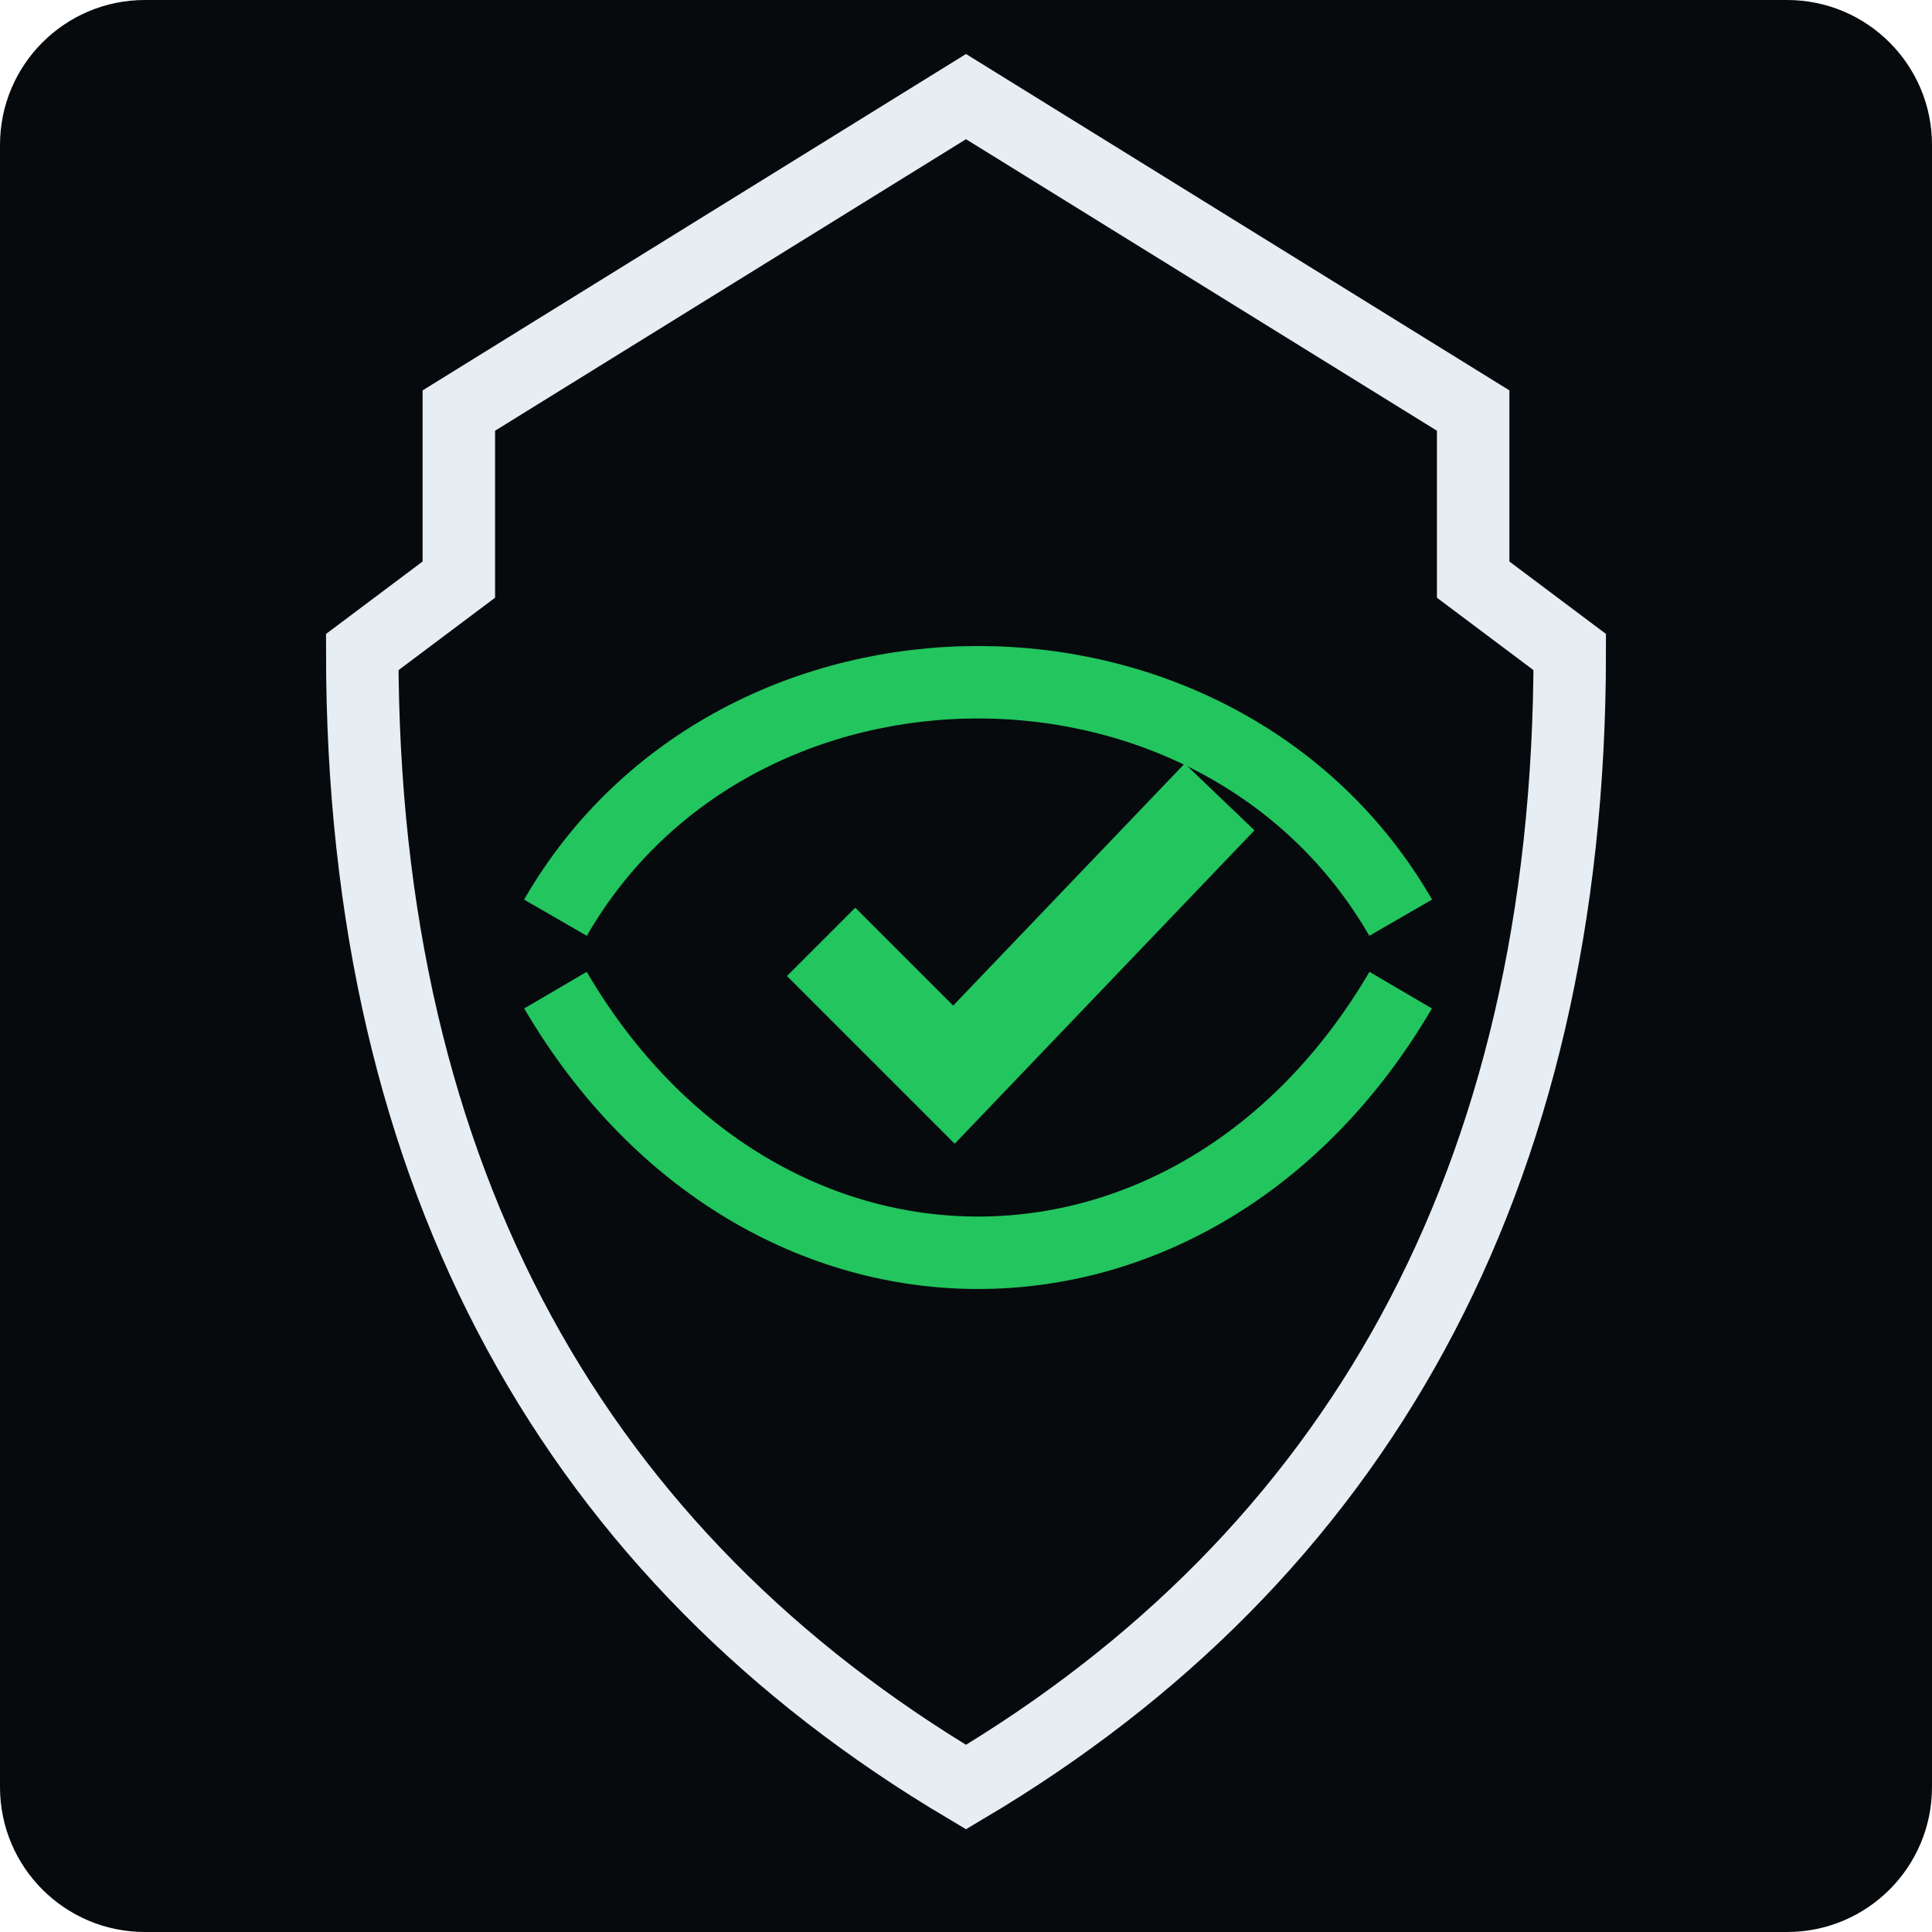
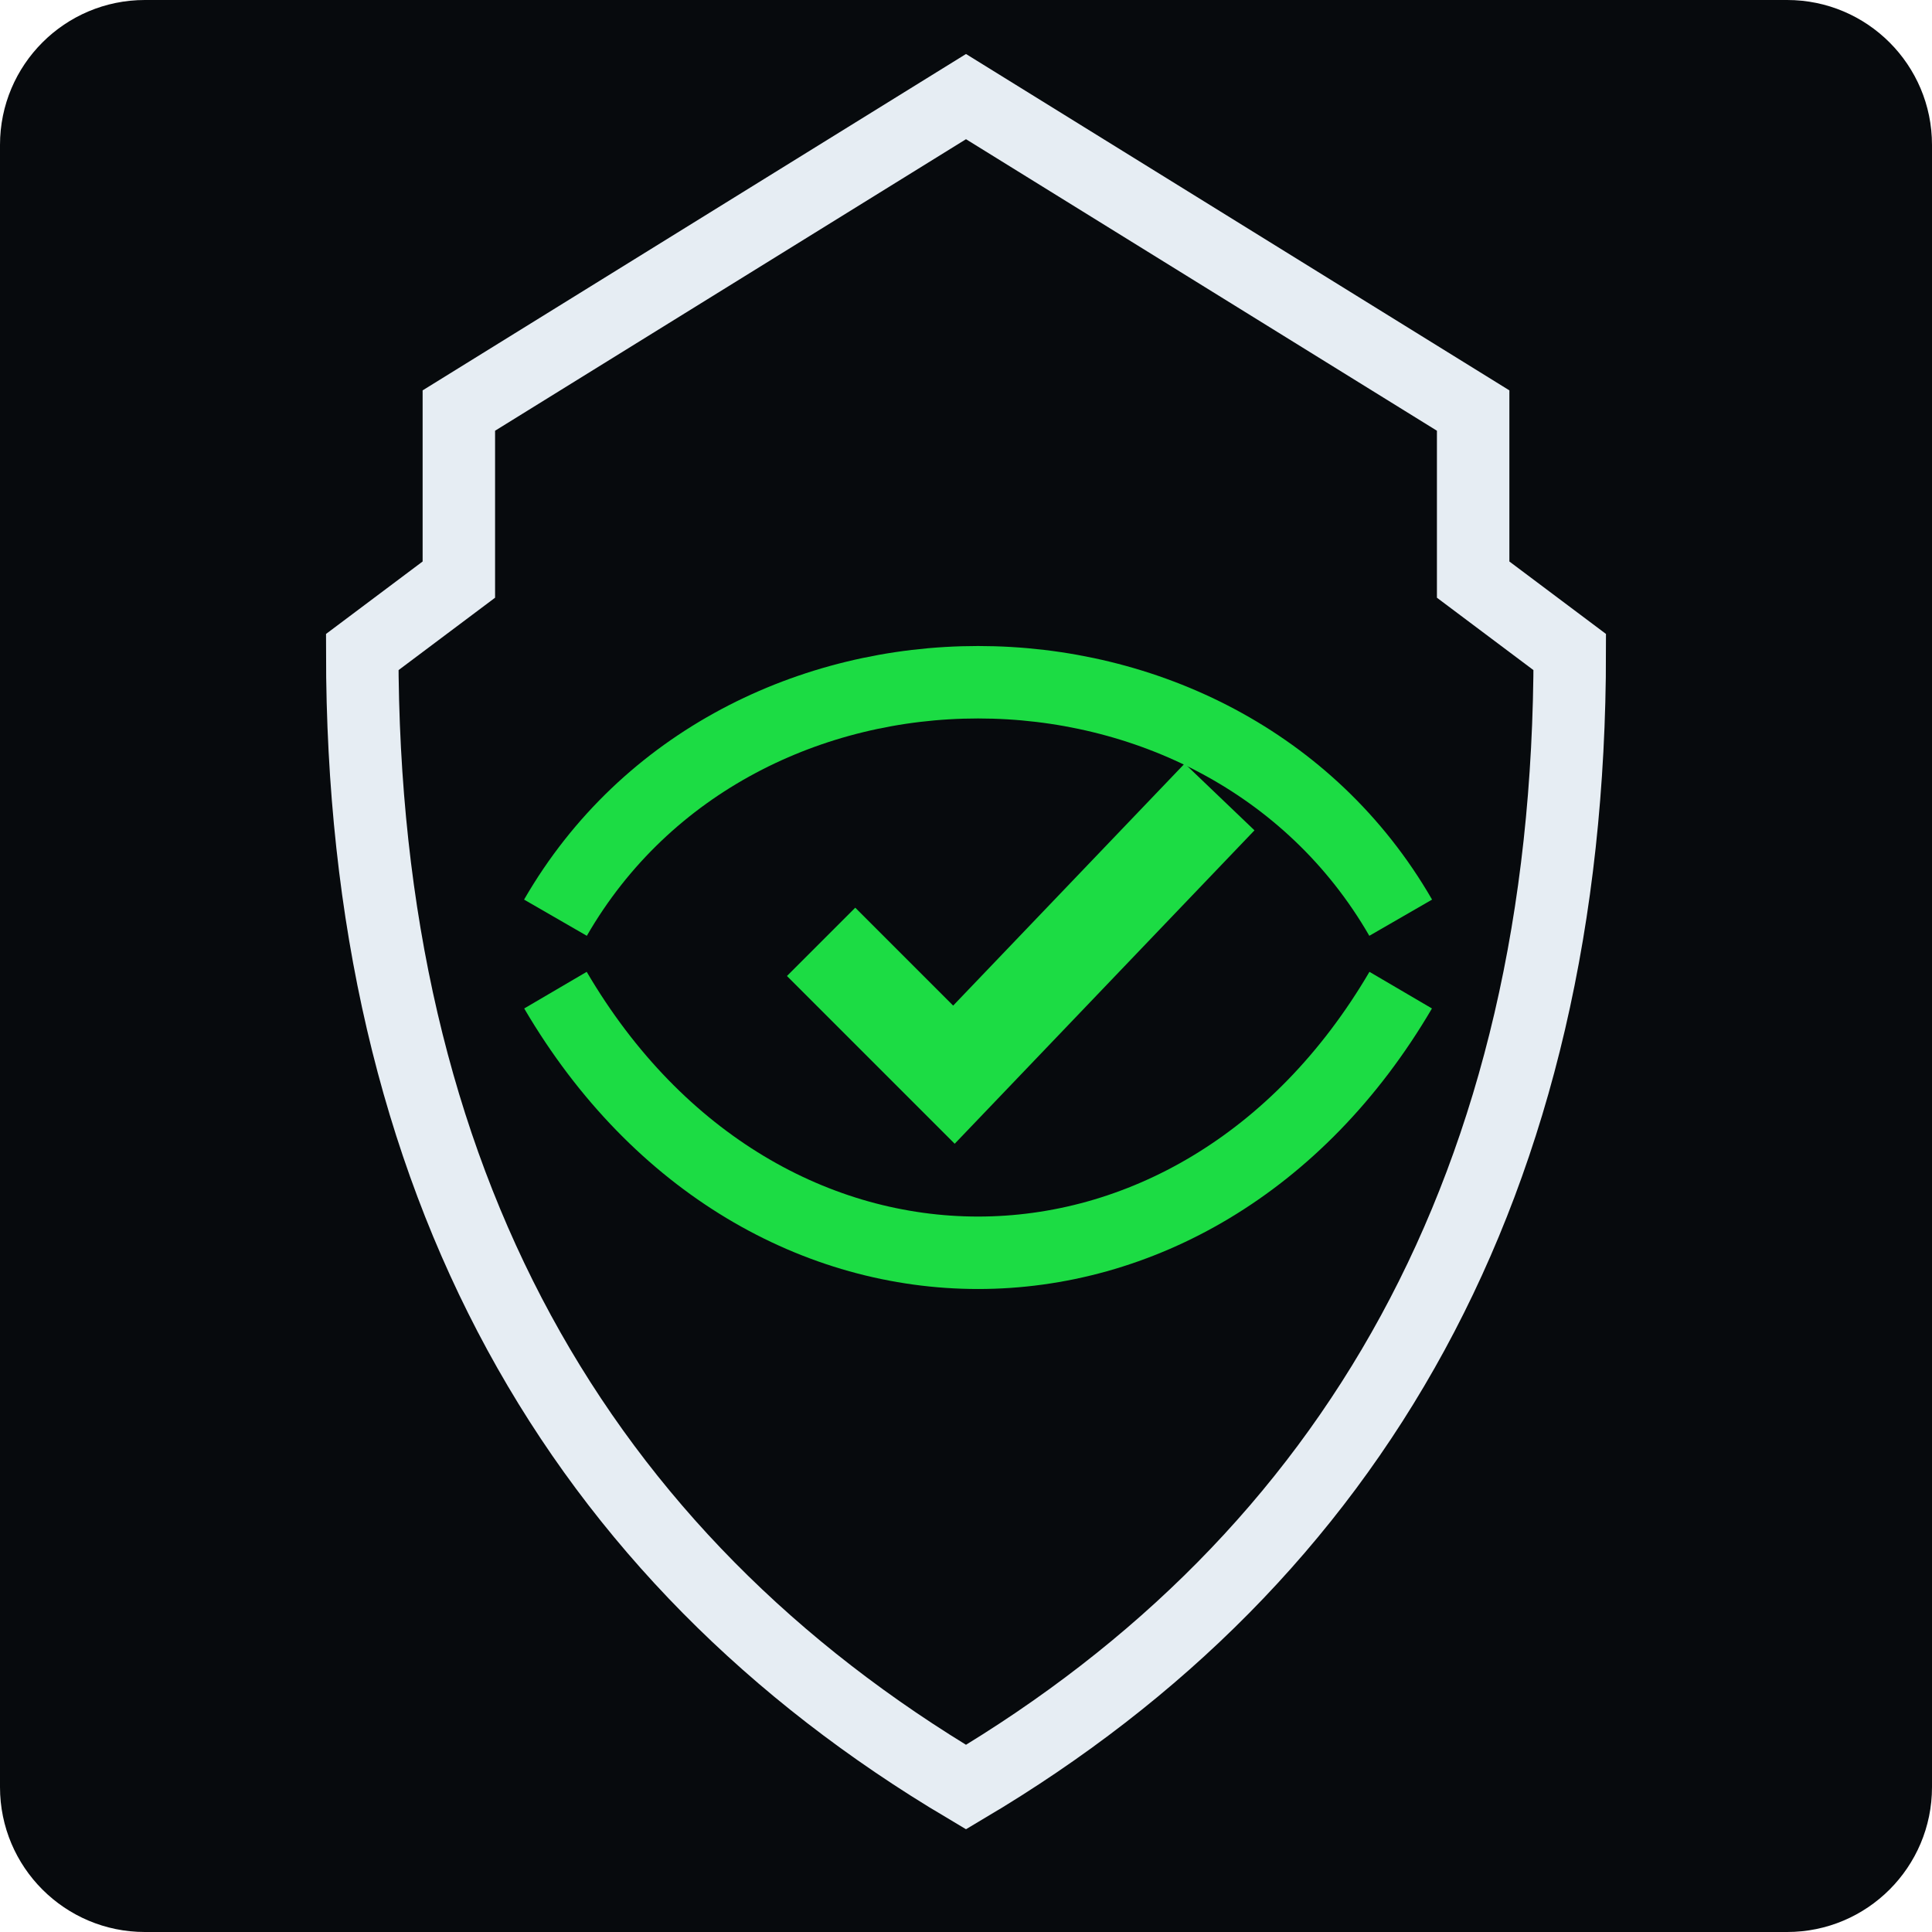
<svg xmlns="http://www.w3.org/2000/svg" viewBox="0 0 160 160">
  <rect width="160" height="160" rx="12" fill="#070A0D" />
  <g transform="translate(16 0)">
    <path d="M64 8 106 34V48L114 54C114 98 96 129 64 148 32 129 14 98 14 54L22 48V34Z" fill="none" stroke="#E6EDF3" stroke-width="6" />
-     <path d="M30 76C45 50 85 50 100 76M30 82C47 111 83 111 100 82" fill="none" stroke="#22C55E" stroke-width="6" />
-     <path d="m52 78 11 11 22-23" fill="none" stroke="#22C55E" stroke-width="8" />
+     <path d="M30 76C45 50 85 50 100 76M30 82C47 111 83 111 100 82" fill="none" stroke="#1CDC44" stroke-width="6" />
+     <path d="m52 78 11 11 22-23" fill="none" stroke="#1CDC44" stroke-width="8" />
  </g>
</svg>
